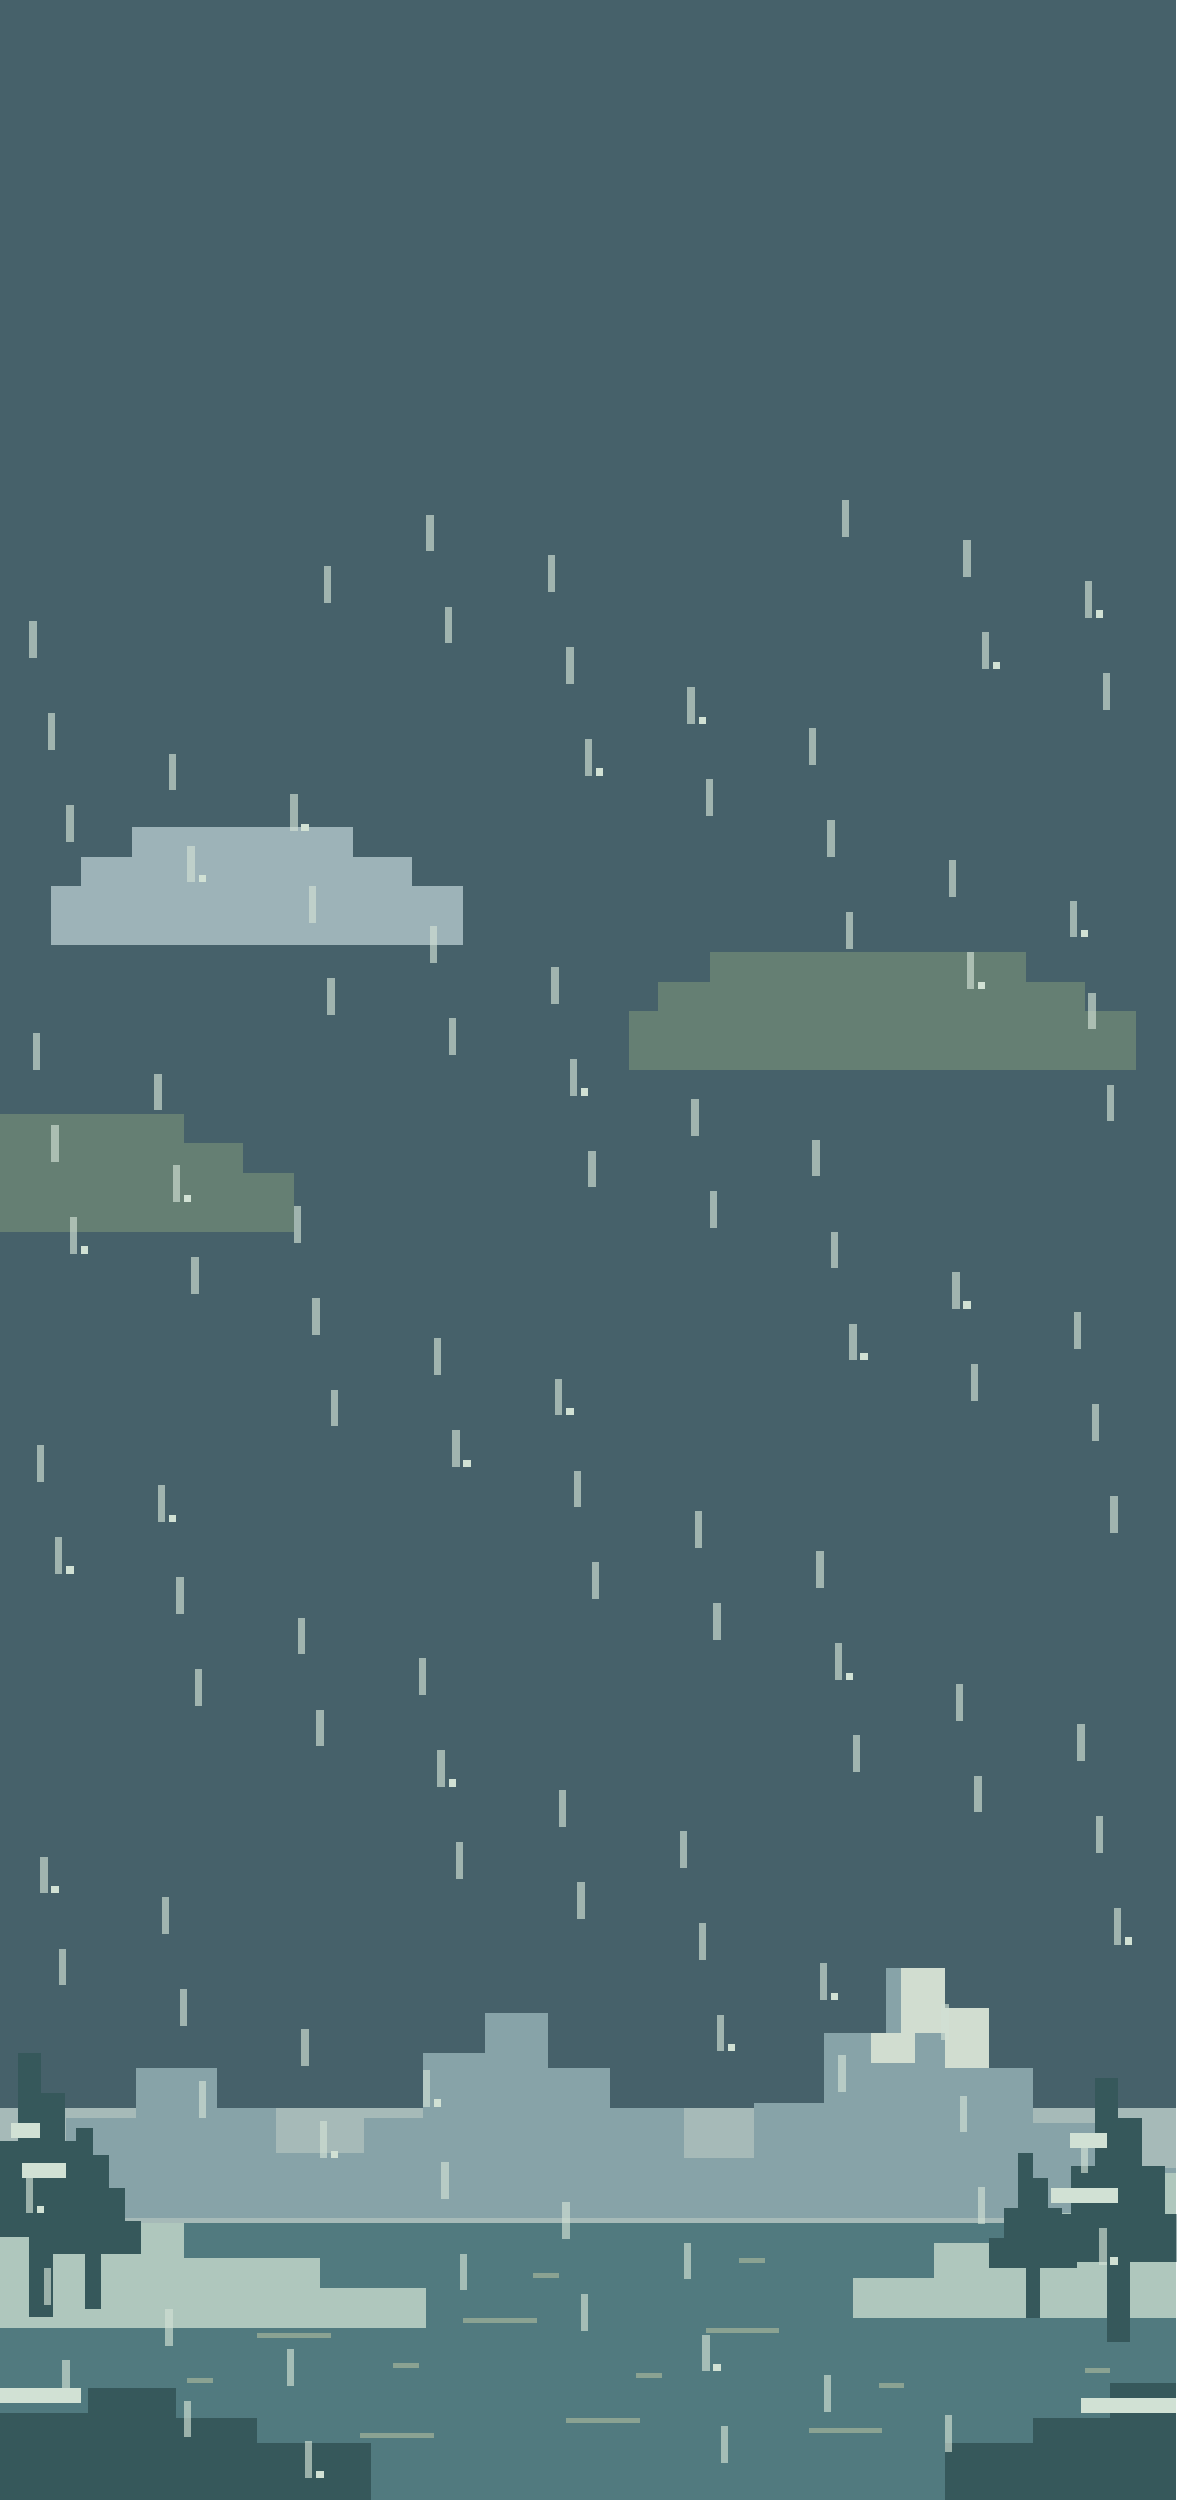
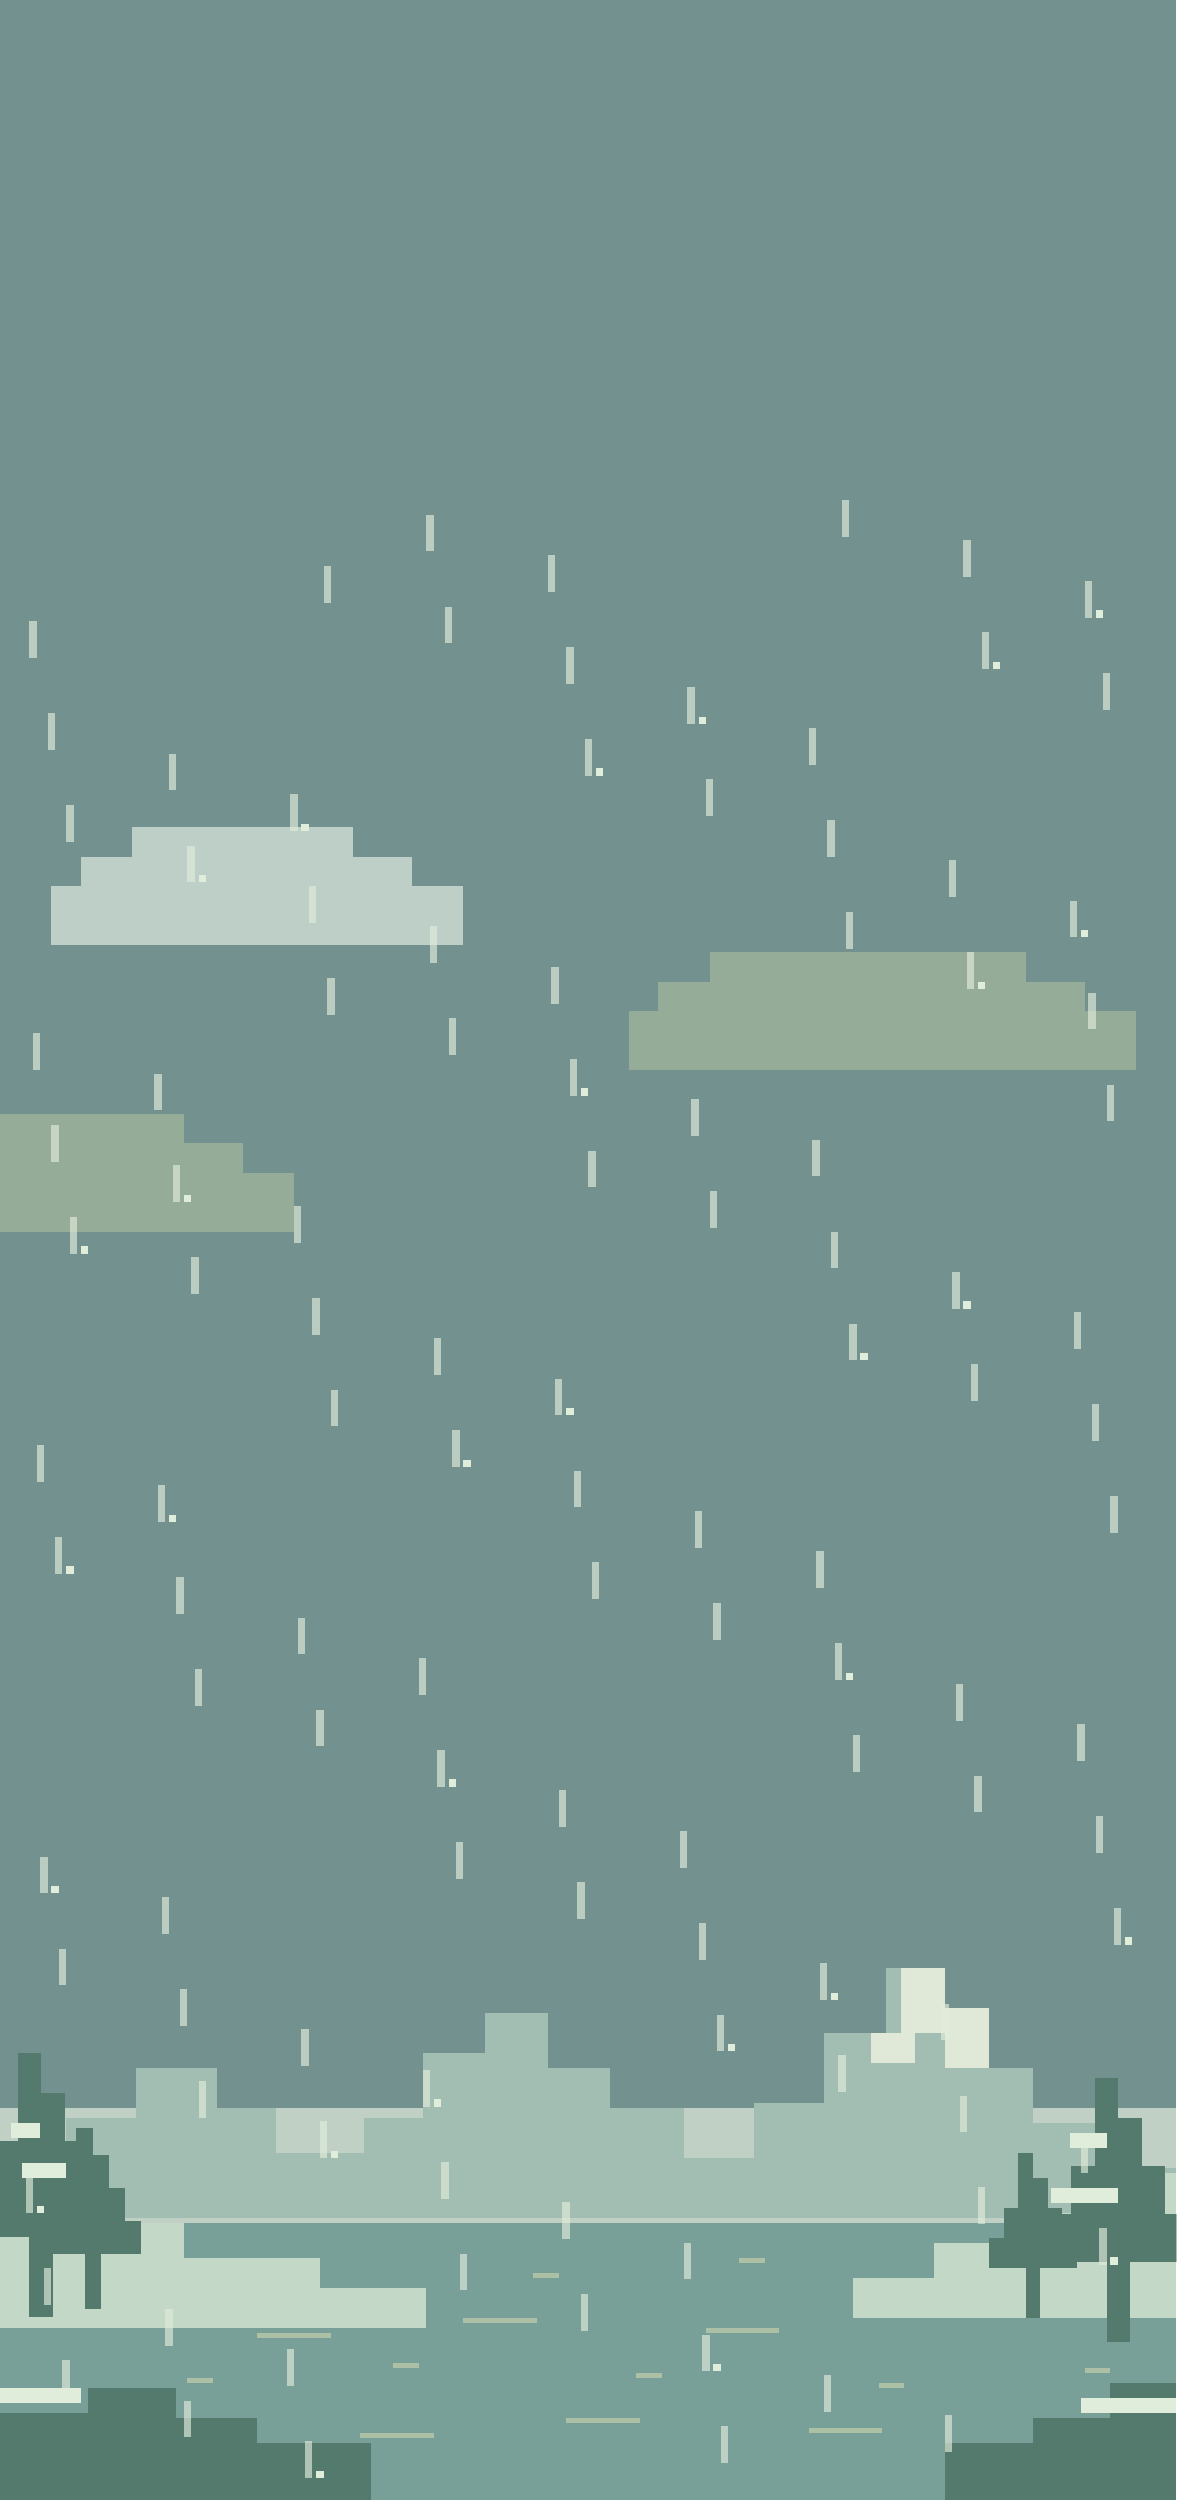
<svg xmlns="http://www.w3.org/2000/svg" viewBox="0 0 320 680" preserveAspectRatio="xMidYMid slice" shape-rendering="crispEdges" data-weather-code="67" data-period="day">
-   <rect x="0" y="0" width="320" height="680" fill="#46616a" opacity="1" />
+   <rect x="0" y="0" width="320" height="680" fill="#73928f" opacity="1" />
  <g data-layer="clouds">
-     <path d="M22 233h14v-8h60v8h16v8h14v16H14V241h8z" fill="#9db3b8" />
-     <path d="M179 267h14v-8h86v8h16v8h14v16H171V275h8z" fill="#657f73" />
-     <path d="M-35 311h14v-8h71v8h16v8h14v16H-43V319h8z" fill="#657f73" />
+     <path d="M22 233h14v-8h60v8h16v8h14v16H14V241h8z" fill="#becfc7" />
+     <path d="M179 267h14v-8h86v8h16v8h14v16H171V275h8z" fill="#95ad98" />
+     <path d="M-35 311h14v-8h71v8h16v8h14v16H-43V319h8z" fill="#95ad98" />
  </g>
  <g data-layer="terrain" transform="translate(0 470) scale(1 1.36)">
-     <rect x="0" y="76" width="320" height="79" fill="#a6bab8" opacity="1" />
+     <rect x="0" y="76" width="320" height="79" fill="#c0d0c5" opacity="1" />
    <g opacity="1">
-       <path d="M0 98V84h18v-6h19V68h22v8h16v9h24v-7h16V65h17v-8h17v11h17v8h20v10h19V75h19V61h17V48h12v8h12v12h16v11h22v9h17v10z" fill="#87a3a8" />
-       <path d="M237 61h8V48h12v8h12v12h-12v-7h-8v6h-12z" fill="#d1ddd0" />
-     </g>
-     <rect x="0" y="99" width="320" height="56" fill="#517a7f" opacity="1" />
-     <rect x="13" y="105" width="7" height="1" fill="#a2b49a" opacity="0.7" />
-     <rect x="60" y="116" width="20" height="1" fill="#a2b49a" opacity="0.7" />
-     <rect x="107" y="127" width="7" height="1" fill="#a2b49a" opacity="0.7" />
-     <rect x="154" y="138" width="20" height="1" fill="#a2b49a" opacity="0.7" />
-     <rect x="201" y="106" width="7" height="1" fill="#a2b49a" opacity="0.7" />
-     <rect x="248" y="117" width="20" height="1" fill="#a2b49a" opacity="0.7" />
-     <rect x="295" y="128" width="7" height="1" fill="#a2b49a" opacity="0.7" />
-     <rect x="32" y="139" width="20" height="1" fill="#a2b49a" opacity="0.7" />
-     <rect x="79" y="107" width="7" height="1" fill="#a2b49a" opacity="0.7" />
-     <rect x="126" y="118" width="20" height="1" fill="#a2b49a" opacity="0.7" />
-     <rect x="173" y="129" width="7" height="1" fill="#a2b49a" opacity="0.7" />
-     <rect x="220" y="140" width="20" height="1" fill="#a2b49a" opacity="0.7" />
-     <rect x="267" y="108" width="7" height="1" fill="#a2b49a" opacity="0.7" />
-     <rect x="4" y="119" width="20" height="1" fill="#a2b49a" opacity="0.7" />
-     <rect x="51" y="130" width="7" height="1" fill="#a2b49a" opacity="0.7" />
-     <rect x="98" y="141" width="20" height="1" fill="#a2b49a" opacity="0.7" />
-     <rect x="145" y="109" width="7" height="1" fill="#a2b49a" opacity="0.7" />
-     <rect x="192" y="120" width="20" height="1" fill="#a2b49a" opacity="0.7" />
-     <rect x="239" y="131" width="7" height="1" fill="#a2b49a" opacity="0.7" />
-     <rect x="286" y="142" width="20" height="1" fill="#a2b49a" opacity="0.7" />
-     <rect x="23" y="110" width="7" height="1" fill="#a2b49a" opacity="0.7" />
-     <rect x="70" y="121" width="20" height="1" fill="#a2b49a" opacity="0.7" />
-     <path fill="#afc7bd" d="M0 92h27v7h23v7h37v6h29v8H0zM320 89h-22v8h-20v6h-24v7h-22v8h88z" />
-     <g transform="translate(-8 65) scale(1.6)" fill="#36585b">
-       <path d="M8 0h4v5h4v6h4v6h4v6H0v-6h4v-6h4z" />
-       <path d="M10 20h4v13h-4z" />
-     </g>
-     <g transform="translate(12 80) scale(1.1)" fill="#36585b">
-       <path d="M8 0h4v5h4v6h4v6h4v6H0v-6h4v-6h4z" />
-       <path d="M10 20h4v13h-4z" />
-     </g>
-     <g transform="translate(285 70) scale(1.6)" fill="#36585b">
-       <path d="M8 0h4v5h4v6h4v6h4v6H0v-6h4v-6h4z" />
-       <path d="M10 20h4v13h-4z" />
-     </g>
-     <g transform="translate(269 85) scale(1)" fill="#36585b">
-       <path d="M8 0h4v5h4v6h4v6h4v6H0v-6h4v-6h4z" />
-       <path d="M10 20h4v13h-4z" />
-     </g>
-     <path fill="#36585b" d="M0 137h24v-5h24v6h22v5h31v12H0zM320 131h-18v7h-21v5h-24v12h63z" />
-     <g data-layer="frost" fill="#d1e1d4">
+       <path d="M0 98V84h18v-6h19V68h22v8h16v9h24v-7h16V65h17v-8h17v11h17v8h20v10h19V75h19V61h17V48h12v8h12v12h16v11h22v9h17v10z" fill="#a2bdb2" />
+       <path d="M237 61h8V48h12v8h12v12h-12v-7h-8v6h-12z" fill="#e0e9d7" />
+     </g>
+     <rect x="0" y="99" width="320" height="56" fill="#789f98" opacity="1" />
+     <rect x="13" y="105" width="7" height="1" fill="#c0ceaa" opacity="0.7" />
+     <rect x="60" y="116" width="20" height="1" fill="#c0ceaa" opacity="0.7" />
+     <rect x="107" y="127" width="7" height="1" fill="#c0ceaa" opacity="0.7" />
+     <rect x="154" y="138" width="20" height="1" fill="#c0ceaa" opacity="0.7" />
+     <rect x="201" y="106" width="7" height="1" fill="#c0ceaa" opacity="0.7" />
+     <rect x="248" y="117" width="20" height="1" fill="#c0ceaa" opacity="0.7" />
+     <rect x="295" y="128" width="7" height="1" fill="#c0ceaa" opacity="0.7" />
+     <rect x="32" y="139" width="20" height="1" fill="#c0ceaa" opacity="0.7" />
+     <rect x="79" y="107" width="7" height="1" fill="#c0ceaa" opacity="0.7" />
+     <rect x="126" y="118" width="20" height="1" fill="#c0ceaa" opacity="0.7" />
+     <rect x="173" y="129" width="7" height="1" fill="#c0ceaa" opacity="0.7" />
+     <rect x="220" y="140" width="20" height="1" fill="#c0ceaa" opacity="0.7" />
+     <rect x="267" y="108" width="7" height="1" fill="#c0ceaa" opacity="0.7" />
+     <rect x="4" y="119" width="20" height="1" fill="#c0ceaa" opacity="0.7" />
+     <rect x="51" y="130" width="7" height="1" fill="#c0ceaa" opacity="0.7" />
+     <rect x="98" y="141" width="20" height="1" fill="#c0ceaa" opacity="0.7" />
+     <rect x="145" y="109" width="7" height="1" fill="#c0ceaa" opacity="0.7" />
+     <rect x="192" y="120" width="20" height="1" fill="#c0ceaa" opacity="0.7" />
+     <rect x="239" y="131" width="7" height="1" fill="#c0ceaa" opacity="0.7" />
+     <rect x="286" y="142" width="20" height="1" fill="#c0ceaa" opacity="0.7" />
+     <rect x="23" y="110" width="7" height="1" fill="#c0ceaa" opacity="0.7" />
+     <rect x="70" y="121" width="20" height="1" fill="#c0ceaa" opacity="0.7" />
+     <path fill="#c4d8c7" d="M0 92h27v7h23v7h37v6h29v8H0zM320 89h-22v8h-20v6h-24v7h-22v8h88z" />
+     <g transform="translate(-8 65) scale(1.6)" fill="#54796d">
+       <path d="M8 0h4v5h4v6h4v6h4v6H0v-6h4v-6h4z" />
+       <path d="M10 20h4v13h-4z" />
+     </g>
+     <g transform="translate(12 80) scale(1.1)" fill="#54796d">
+       <path d="M8 0h4v5h4v6h4v6h4v6H0v-6h4v-6h4z" />
+       <path d="M10 20h4v13h-4z" />
+     </g>
+     <g transform="translate(285 70) scale(1.6)" fill="#54796d">
+       <path d="M8 0h4v5h4v6h4v6h4v6H0v-6h4v-6h4z" />
+       <path d="M10 20h4v13h-4z" />
+     </g>
+     <g transform="translate(269 85) scale(1)" fill="#54796d">
+       <path d="M8 0h4v5h4v6h4v6h4v6H0v-6h4v-6h4z" />
+       <path d="M10 20h4v13h-4z" />
+     </g>
+     <path fill="#54796d" d="M0 137h24v-5h24v6h22v5h31v12H0zM320 131h-18v7h-21v5h-24v12h63z" />
+     <g data-layer="frost" fill="#e0edda">
      <path d="M3 79h8v3h-8zM6 87h12v3H6zM291 81h10v3h-10zM286 92h18v3h-18zM0 132h22v3H0zM294 134h26v3h-26z" />
    </g>
  </g>
  <g data-layer="ice">
-     <rect x="19" y="331" width="2" height="10" fill="#d1e1d4" opacity="0.65" />
-     <rect x="22" y="339" width="2" height="2" fill="#d1e1d4" opacity="1" />
-     <rect x="90" y="378" width="2" height="10" fill="#d1e1d4" opacity="0.65" />
-     <rect x="161" y="425" width="2" height="10" fill="#d1e1d4" opacity="0.65" />
-     <rect x="232" y="472" width="2" height="10" fill="#d1e1d4" opacity="0.65" />
-     <rect x="303" y="519" width="2" height="10" fill="#d1e1d4" opacity="0.65" />
-     <rect x="306" y="527" width="2" height="2" fill="#d1e1d4" opacity="1" />
-     <rect x="54" y="566" width="2" height="10" fill="#d1e1d4" opacity="0.65" />
-     <rect x="125" y="613" width="2" height="10" fill="#d1e1d4" opacity="0.65" />
-     <rect x="196" y="660" width="2" height="10" fill="#d1e1d4" opacity="0.65" />
-     <rect x="267" y="172" width="2" height="10" fill="#d1e1d4" opacity="0.65" />
-     <rect x="270" y="180" width="2" height="2" fill="#d1e1d4" opacity="1" />
-     <rect x="18" y="219" width="2" height="10" fill="#d1e1d4" opacity="0.65" />
-     <rect x="89" y="266" width="2" height="10" fill="#d1e1d4" opacity="0.65" />
-     <rect x="160" y="313" width="2" height="10" fill="#d1e1d4" opacity="0.65" />
-     <rect x="231" y="360" width="2" height="10" fill="#d1e1d4" opacity="0.65" />
-     <rect x="234" y="368" width="2" height="2" fill="#d1e1d4" opacity="1" />
-     <rect x="302" y="407" width="2" height="10" fill="#d1e1d4" opacity="0.65" />
-     <rect x="53" y="454" width="2" height="10" fill="#d1e1d4" opacity="0.65" />
-     <rect x="124" y="501" width="2" height="10" fill="#d1e1d4" opacity="0.65" />
-     <rect x="195" y="548" width="2" height="10" fill="#d1e1d4" opacity="0.65" />
-     <rect x="198" y="556" width="2" height="2" fill="#d1e1d4" opacity="1" />
-     <rect x="266" y="595" width="2" height="10" fill="#d1e1d4" opacity="0.65" />
-     <rect x="17" y="642" width="2" height="10" fill="#d1e1d4" opacity="0.65" />
-     <rect x="88" y="154" width="2" height="10" fill="#d1e1d4" opacity="0.65" />
-     <rect x="159" y="201" width="2" height="10" fill="#d1e1d4" opacity="0.65" />
-     <rect x="162" y="209" width="2" height="2" fill="#d1e1d4" opacity="1" />
-     <rect x="230" y="248" width="2" height="10" fill="#d1e1d4" opacity="0.65" />
-     <rect x="301" y="295" width="2" height="10" fill="#d1e1d4" opacity="0.65" />
-     <rect x="52" y="342" width="2" height="10" fill="#d1e1d4" opacity="0.65" />
-     <rect x="123" y="389" width="2" height="10" fill="#d1e1d4" opacity="0.65" />
-     <rect x="126" y="397" width="2" height="2" fill="#d1e1d4" opacity="1" />
-     <rect x="194" y="436" width="2" height="10" fill="#d1e1d4" opacity="0.65" />
-     <rect x="265" y="483" width="2" height="10" fill="#d1e1d4" opacity="0.65" />
-     <rect x="16" y="530" width="2" height="10" fill="#d1e1d4" opacity="0.65" />
-     <rect x="87" y="577" width="2" height="10" fill="#d1e1d4" opacity="0.65" />
-     <rect x="90" y="585" width="2" height="2" fill="#d1e1d4" opacity="1" />
-     <rect x="158" y="624" width="2" height="10" fill="#d1e1d4" opacity="0.65" />
-     <rect x="229" y="136" width="2" height="10" fill="#d1e1d4" opacity="0.65" />
-     <rect x="300" y="183" width="2" height="10" fill="#d1e1d4" opacity="0.65" />
-     <rect x="51" y="230" width="2" height="10" fill="#d1e1d4" opacity="0.65" />
-     <rect x="54" y="238" width="2" height="2" fill="#d1e1d4" opacity="1" />
-     <rect x="122" y="277" width="2" height="10" fill="#d1e1d4" opacity="0.65" />
-     <rect x="193" y="324" width="2" height="10" fill="#d1e1d4" opacity="0.65" />
-     <rect x="264" y="371" width="2" height="10" fill="#d1e1d4" opacity="0.65" />
-     <rect x="15" y="418" width="2" height="10" fill="#d1e1d4" opacity="0.65" />
-     <rect x="18" y="426" width="2" height="2" fill="#d1e1d4" opacity="1" />
-     <rect x="86" y="465" width="2" height="10" fill="#d1e1d4" opacity="0.65" />
-     <rect x="157" y="512" width="2" height="10" fill="#d1e1d4" opacity="0.65" />
-     <rect x="228" y="559" width="2" height="10" fill="#d1e1d4" opacity="0.65" />
-     <rect x="299" y="606" width="2" height="10" fill="#d1e1d4" opacity="0.65" />
-     <rect x="302" y="614" width="2" height="2" fill="#d1e1d4" opacity="1" />
-     <rect x="50" y="653" width="2" height="10" fill="#d1e1d4" opacity="0.65" />
-     <rect x="121" y="165" width="2" height="10" fill="#d1e1d4" opacity="0.65" />
-     <rect x="192" y="212" width="2" height="10" fill="#d1e1d4" opacity="0.65" />
-     <rect x="263" y="259" width="2" height="10" fill="#d1e1d4" opacity="0.65" />
-     <rect x="266" y="267" width="2" height="2" fill="#d1e1d4" opacity="1" />
-     <rect x="14" y="306" width="2" height="10" fill="#d1e1d4" opacity="0.65" />
-     <rect x="85" y="353" width="2" height="10" fill="#d1e1d4" opacity="0.65" />
-     <rect x="156" y="400" width="2" height="10" fill="#d1e1d4" opacity="0.65" />
-     <rect x="227" y="447" width="2" height="10" fill="#d1e1d4" opacity="0.65" />
-     <rect x="230" y="455" width="2" height="2" fill="#d1e1d4" opacity="1" />
-     <rect x="298" y="494" width="2" height="10" fill="#d1e1d4" opacity="0.65" />
-     <rect x="49" y="541" width="2" height="10" fill="#d1e1d4" opacity="0.65" />
-     <rect x="120" y="588" width="2" height="10" fill="#d1e1d4" opacity="0.65" />
-     <rect x="191" y="635" width="2" height="10" fill="#d1e1d4" opacity="0.65" />
-     <rect x="194" y="643" width="2" height="2" fill="#d1e1d4" opacity="1" />
-     <rect x="262" y="147" width="2" height="10" fill="#d1e1d4" opacity="0.65" />
-     <rect x="13" y="194" width="2" height="10" fill="#d1e1d4" opacity="0.65" />
-     <rect x="84" y="241" width="2" height="10" fill="#d1e1d4" opacity="0.65" />
-     <rect x="155" y="288" width="2" height="10" fill="#d1e1d4" opacity="0.65" />
-     <rect x="158" y="296" width="2" height="2" fill="#d1e1d4" opacity="1" />
-     <rect x="226" y="335" width="2" height="10" fill="#d1e1d4" opacity="0.65" />
-     <rect x="297" y="382" width="2" height="10" fill="#d1e1d4" opacity="0.65" />
-     <rect x="48" y="429" width="2" height="10" fill="#d1e1d4" opacity="0.65" />
-     <rect x="119" y="476" width="2" height="10" fill="#d1e1d4" opacity="0.65" />
-     <rect x="122" y="484" width="2" height="2" fill="#d1e1d4" opacity="1" />
-     <rect x="190" y="523" width="2" height="10" fill="#d1e1d4" opacity="0.65" />
-     <rect x="261" y="570" width="2" height="10" fill="#d1e1d4" opacity="0.65" />
-     <rect x="12" y="617" width="2" height="10" fill="#d1e1d4" opacity="0.65" />
-     <rect x="83" y="664" width="2" height="10" fill="#d1e1d4" opacity="0.65" />
-     <rect x="86" y="672" width="2" height="2" fill="#d1e1d4" opacity="1" />
-     <rect x="154" y="176" width="2" height="10" fill="#d1e1d4" opacity="0.65" />
-     <rect x="225" y="223" width="2" height="10" fill="#d1e1d4" opacity="0.65" />
-     <rect x="296" y="270" width="2" height="10" fill="#d1e1d4" opacity="0.65" />
-     <rect x="47" y="317" width="2" height="10" fill="#d1e1d4" opacity="0.65" />
-     <rect x="50" y="325" width="2" height="2" fill="#d1e1d4" opacity="1" />
-     <rect x="118" y="364" width="2" height="10" fill="#d1e1d4" opacity="0.65" />
-     <rect x="189" y="411" width="2" height="10" fill="#d1e1d4" opacity="0.65" />
-     <rect x="260" y="458" width="2" height="10" fill="#d1e1d4" opacity="0.65" />
-     <rect x="11" y="505" width="2" height="10" fill="#d1e1d4" opacity="0.65" />
-     <rect x="14" y="513" width="2" height="2" fill="#d1e1d4" opacity="1" />
-     <rect x="82" y="552" width="2" height="10" fill="#d1e1d4" opacity="0.65" />
-     <rect x="153" y="599" width="2" height="10" fill="#d1e1d4" opacity="0.65" />
-     <rect x="224" y="646" width="2" height="10" fill="#d1e1d4" opacity="0.65" />
-     <rect x="295" y="158" width="2" height="10" fill="#d1e1d4" opacity="0.65" />
-     <rect x="298" y="166" width="2" height="2" fill="#d1e1d4" opacity="1" />
-     <rect x="46" y="205" width="2" height="10" fill="#d1e1d4" opacity="0.65" />
-     <rect x="117" y="252" width="2" height="10" fill="#d1e1d4" opacity="0.65" />
-     <rect x="188" y="299" width="2" height="10" fill="#d1e1d4" opacity="0.65" />
-     <rect x="259" y="346" width="2" height="10" fill="#d1e1d4" opacity="0.65" />
-     <rect x="262" y="354" width="2" height="2" fill="#d1e1d4" opacity="1" />
-     <rect x="10" y="393" width="2" height="10" fill="#d1e1d4" opacity="0.65" />
-     <rect x="81" y="440" width="2" height="10" fill="#d1e1d4" opacity="0.65" />
-     <rect x="152" y="487" width="2" height="10" fill="#d1e1d4" opacity="0.65" />
-     <rect x="223" y="534" width="2" height="10" fill="#d1e1d4" opacity="0.65" />
-     <rect x="226" y="542" width="2" height="2" fill="#d1e1d4" opacity="1" />
-     <rect x="294" y="581" width="2" height="10" fill="#d1e1d4" opacity="0.65" />
-     <rect x="45" y="628" width="2" height="10" fill="#d1e1d4" opacity="0.65" />
-     <rect x="116" y="140" width="2" height="10" fill="#d1e1d4" opacity="0.65" />
-     <rect x="187" y="187" width="2" height="10" fill="#d1e1d4" opacity="0.65" />
-     <rect x="190" y="195" width="2" height="2" fill="#d1e1d4" opacity="1" />
-     <rect x="258" y="234" width="2" height="10" fill="#d1e1d4" opacity="0.65" />
-     <rect x="9" y="281" width="2" height="10" fill="#d1e1d4" opacity="0.65" />
-     <rect x="80" y="328" width="2" height="10" fill="#d1e1d4" opacity="0.65" />
-     <rect x="151" y="375" width="2" height="10" fill="#d1e1d4" opacity="0.65" />
-     <rect x="154" y="383" width="2" height="2" fill="#d1e1d4" opacity="1" />
-     <rect x="222" y="422" width="2" height="10" fill="#d1e1d4" opacity="0.65" />
-     <rect x="293" y="469" width="2" height="10" fill="#d1e1d4" opacity="0.65" />
-     <rect x="44" y="516" width="2" height="10" fill="#d1e1d4" opacity="0.65" />
-     <rect x="115" y="563" width="2" height="10" fill="#d1e1d4" opacity="0.65" />
-     <rect x="118" y="571" width="2" height="2" fill="#d1e1d4" opacity="1" />
-     <rect x="186" y="610" width="2" height="10" fill="#d1e1d4" opacity="0.65" />
-     <rect x="257" y="657" width="2" height="10" fill="#d1e1d4" opacity="0.65" />
-     <rect x="8" y="169" width="2" height="10" fill="#d1e1d4" opacity="0.65" />
-     <rect x="79" y="216" width="2" height="10" fill="#d1e1d4" opacity="0.65" />
-     <rect x="82" y="224" width="2" height="2" fill="#d1e1d4" opacity="1" />
-     <rect x="150" y="263" width="2" height="10" fill="#d1e1d4" opacity="0.65" />
-     <rect x="221" y="310" width="2" height="10" fill="#d1e1d4" opacity="0.65" />
-     <rect x="292" y="357" width="2" height="10" fill="#d1e1d4" opacity="0.65" />
-     <rect x="43" y="404" width="2" height="10" fill="#d1e1d4" opacity="0.65" />
-     <rect x="46" y="412" width="2" height="2" fill="#d1e1d4" opacity="1" />
-     <rect x="114" y="451" width="2" height="10" fill="#d1e1d4" opacity="0.65" />
-     <rect x="185" y="498" width="2" height="10" fill="#d1e1d4" opacity="0.65" />
-     <rect x="256" y="545" width="2" height="10" fill="#d1e1d4" opacity="0.65" />
-     <rect x="7" y="592" width="2" height="10" fill="#d1e1d4" opacity="0.65" />
-     <rect x="10" y="600" width="2" height="2" fill="#d1e1d4" opacity="1" />
-     <rect x="78" y="639" width="2" height="10" fill="#d1e1d4" opacity="0.65" />
-     <rect x="149" y="151" width="2" height="10" fill="#d1e1d4" opacity="0.65" />
-     <rect x="220" y="198" width="2" height="10" fill="#d1e1d4" opacity="0.65" />
-     <rect x="291" y="245" width="2" height="10" fill="#d1e1d4" opacity="0.65" />
-     <rect x="294" y="253" width="2" height="2" fill="#d1e1d4" opacity="1" />
-     <rect x="42" y="292" width="2" height="10" fill="#d1e1d4" opacity="0.65" />
+     <rect x="19" y="331" width="2" height="10" fill="#e0edda" opacity="0.65" />
+     <rect x="22" y="339" width="2" height="2" fill="#e0edda" opacity="1" />
+     <rect x="90" y="378" width="2" height="10" fill="#e0edda" opacity="0.65" />
+     <rect x="161" y="425" width="2" height="10" fill="#e0edda" opacity="0.65" />
+     <rect x="232" y="472" width="2" height="10" fill="#e0edda" opacity="0.65" />
+     <rect x="303" y="519" width="2" height="10" fill="#e0edda" opacity="0.65" />
+     <rect x="306" y="527" width="2" height="2" fill="#e0edda" opacity="1" />
+     <rect x="54" y="566" width="2" height="10" fill="#e0edda" opacity="0.65" />
+     <rect x="125" y="613" width="2" height="10" fill="#e0edda" opacity="0.65" />
+     <rect x="196" y="660" width="2" height="10" fill="#e0edda" opacity="0.65" />
+     <rect x="267" y="172" width="2" height="10" fill="#e0edda" opacity="0.65" />
+     <rect x="270" y="180" width="2" height="2" fill="#e0edda" opacity="1" />
+     <rect x="18" y="219" width="2" height="10" fill="#e0edda" opacity="0.65" />
+     <rect x="89" y="266" width="2" height="10" fill="#e0edda" opacity="0.65" />
+     <rect x="160" y="313" width="2" height="10" fill="#e0edda" opacity="0.65" />
+     <rect x="231" y="360" width="2" height="10" fill="#e0edda" opacity="0.65" />
+     <rect x="234" y="368" width="2" height="2" fill="#e0edda" opacity="1" />
+     <rect x="302" y="407" width="2" height="10" fill="#e0edda" opacity="0.65" />
+     <rect x="53" y="454" width="2" height="10" fill="#e0edda" opacity="0.65" />
+     <rect x="124" y="501" width="2" height="10" fill="#e0edda" opacity="0.65" />
+     <rect x="195" y="548" width="2" height="10" fill="#e0edda" opacity="0.65" />
+     <rect x="198" y="556" width="2" height="2" fill="#e0edda" opacity="1" />
+     <rect x="266" y="595" width="2" height="10" fill="#e0edda" opacity="0.65" />
+     <rect x="17" y="642" width="2" height="10" fill="#e0edda" opacity="0.65" />
+     <rect x="88" y="154" width="2" height="10" fill="#e0edda" opacity="0.65" />
+     <rect x="159" y="201" width="2" height="10" fill="#e0edda" opacity="0.65" />
+     <rect x="162" y="209" width="2" height="2" fill="#e0edda" opacity="1" />
+     <rect x="230" y="248" width="2" height="10" fill="#e0edda" opacity="0.65" />
+     <rect x="301" y="295" width="2" height="10" fill="#e0edda" opacity="0.65" />
+     <rect x="52" y="342" width="2" height="10" fill="#e0edda" opacity="0.65" />
+     <rect x="123" y="389" width="2" height="10" fill="#e0edda" opacity="0.65" />
+     <rect x="126" y="397" width="2" height="2" fill="#e0edda" opacity="1" />
+     <rect x="194" y="436" width="2" height="10" fill="#e0edda" opacity="0.65" />
+     <rect x="265" y="483" width="2" height="10" fill="#e0edda" opacity="0.65" />
+     <rect x="16" y="530" width="2" height="10" fill="#e0edda" opacity="0.65" />
+     <rect x="87" y="577" width="2" height="10" fill="#e0edda" opacity="0.65" />
+     <rect x="90" y="585" width="2" height="2" fill="#e0edda" opacity="1" />
+     <rect x="158" y="624" width="2" height="10" fill="#e0edda" opacity="0.65" />
+     <rect x="229" y="136" width="2" height="10" fill="#e0edda" opacity="0.65" />
+     <rect x="300" y="183" width="2" height="10" fill="#e0edda" opacity="0.65" />
+     <rect x="51" y="230" width="2" height="10" fill="#e0edda" opacity="0.65" />
+     <rect x="54" y="238" width="2" height="2" fill="#e0edda" opacity="1" />
+     <rect x="122" y="277" width="2" height="10" fill="#e0edda" opacity="0.65" />
+     <rect x="193" y="324" width="2" height="10" fill="#e0edda" opacity="0.65" />
+     <rect x="264" y="371" width="2" height="10" fill="#e0edda" opacity="0.65" />
+     <rect x="15" y="418" width="2" height="10" fill="#e0edda" opacity="0.65" />
+     <rect x="18" y="426" width="2" height="2" fill="#e0edda" opacity="1" />
+     <rect x="86" y="465" width="2" height="10" fill="#e0edda" opacity="0.65" />
+     <rect x="157" y="512" width="2" height="10" fill="#e0edda" opacity="0.65" />
+     <rect x="228" y="559" width="2" height="10" fill="#e0edda" opacity="0.65" />
+     <rect x="299" y="606" width="2" height="10" fill="#e0edda" opacity="0.65" />
+     <rect x="302" y="614" width="2" height="2" fill="#e0edda" opacity="1" />
+     <rect x="50" y="653" width="2" height="10" fill="#e0edda" opacity="0.65" />
+     <rect x="121" y="165" width="2" height="10" fill="#e0edda" opacity="0.65" />
+     <rect x="192" y="212" width="2" height="10" fill="#e0edda" opacity="0.65" />
+     <rect x="263" y="259" width="2" height="10" fill="#e0edda" opacity="0.65" />
+     <rect x="266" y="267" width="2" height="2" fill="#e0edda" opacity="1" />
+     <rect x="14" y="306" width="2" height="10" fill="#e0edda" opacity="0.65" />
+     <rect x="85" y="353" width="2" height="10" fill="#e0edda" opacity="0.65" />
+     <rect x="156" y="400" width="2" height="10" fill="#e0edda" opacity="0.65" />
+     <rect x="227" y="447" width="2" height="10" fill="#e0edda" opacity="0.65" />
+     <rect x="230" y="455" width="2" height="2" fill="#e0edda" opacity="1" />
+     <rect x="298" y="494" width="2" height="10" fill="#e0edda" opacity="0.65" />
+     <rect x="49" y="541" width="2" height="10" fill="#e0edda" opacity="0.65" />
+     <rect x="120" y="588" width="2" height="10" fill="#e0edda" opacity="0.65" />
+     <rect x="191" y="635" width="2" height="10" fill="#e0edda" opacity="0.65" />
+     <rect x="194" y="643" width="2" height="2" fill="#e0edda" opacity="1" />
+     <rect x="262" y="147" width="2" height="10" fill="#e0edda" opacity="0.65" />
+     <rect x="13" y="194" width="2" height="10" fill="#e0edda" opacity="0.65" />
+     <rect x="84" y="241" width="2" height="10" fill="#e0edda" opacity="0.65" />
+     <rect x="155" y="288" width="2" height="10" fill="#e0edda" opacity="0.65" />
+     <rect x="158" y="296" width="2" height="2" fill="#e0edda" opacity="1" />
+     <rect x="226" y="335" width="2" height="10" fill="#e0edda" opacity="0.65" />
+     <rect x="297" y="382" width="2" height="10" fill="#e0edda" opacity="0.65" />
+     <rect x="48" y="429" width="2" height="10" fill="#e0edda" opacity="0.65" />
+     <rect x="119" y="476" width="2" height="10" fill="#e0edda" opacity="0.65" />
+     <rect x="122" y="484" width="2" height="2" fill="#e0edda" opacity="1" />
+     <rect x="190" y="523" width="2" height="10" fill="#e0edda" opacity="0.65" />
+     <rect x="261" y="570" width="2" height="10" fill="#e0edda" opacity="0.65" />
+     <rect x="12" y="617" width="2" height="10" fill="#e0edda" opacity="0.65" />
+     <rect x="83" y="664" width="2" height="10" fill="#e0edda" opacity="0.65" />
+     <rect x="86" y="672" width="2" height="2" fill="#e0edda" opacity="1" />
+     <rect x="154" y="176" width="2" height="10" fill="#e0edda" opacity="0.65" />
+     <rect x="225" y="223" width="2" height="10" fill="#e0edda" opacity="0.65" />
+     <rect x="296" y="270" width="2" height="10" fill="#e0edda" opacity="0.65" />
+     <rect x="47" y="317" width="2" height="10" fill="#e0edda" opacity="0.65" />
+     <rect x="50" y="325" width="2" height="2" fill="#e0edda" opacity="1" />
+     <rect x="118" y="364" width="2" height="10" fill="#e0edda" opacity="0.65" />
+     <rect x="189" y="411" width="2" height="10" fill="#e0edda" opacity="0.65" />
+     <rect x="260" y="458" width="2" height="10" fill="#e0edda" opacity="0.65" />
+     <rect x="11" y="505" width="2" height="10" fill="#e0edda" opacity="0.65" />
+     <rect x="14" y="513" width="2" height="2" fill="#e0edda" opacity="1" />
+     <rect x="82" y="552" width="2" height="10" fill="#e0edda" opacity="0.65" />
+     <rect x="153" y="599" width="2" height="10" fill="#e0edda" opacity="0.65" />
+     <rect x="224" y="646" width="2" height="10" fill="#e0edda" opacity="0.65" />
+     <rect x="295" y="158" width="2" height="10" fill="#e0edda" opacity="0.65" />
+     <rect x="298" y="166" width="2" height="2" fill="#e0edda" opacity="1" />
+     <rect x="46" y="205" width="2" height="10" fill="#e0edda" opacity="0.65" />
+     <rect x="117" y="252" width="2" height="10" fill="#e0edda" opacity="0.65" />
+     <rect x="188" y="299" width="2" height="10" fill="#e0edda" opacity="0.65" />
+     <rect x="259" y="346" width="2" height="10" fill="#e0edda" opacity="0.65" />
+     <rect x="262" y="354" width="2" height="2" fill="#e0edda" opacity="1" />
+     <rect x="10" y="393" width="2" height="10" fill="#e0edda" opacity="0.65" />
+     <rect x="81" y="440" width="2" height="10" fill="#e0edda" opacity="0.65" />
+     <rect x="152" y="487" width="2" height="10" fill="#e0edda" opacity="0.65" />
+     <rect x="223" y="534" width="2" height="10" fill="#e0edda" opacity="0.65" />
+     <rect x="226" y="542" width="2" height="2" fill="#e0edda" opacity="1" />
+     <rect x="294" y="581" width="2" height="10" fill="#e0edda" opacity="0.65" />
+     <rect x="45" y="628" width="2" height="10" fill="#e0edda" opacity="0.65" />
+     <rect x="116" y="140" width="2" height="10" fill="#e0edda" opacity="0.65" />
+     <rect x="187" y="187" width="2" height="10" fill="#e0edda" opacity="0.65" />
+     <rect x="190" y="195" width="2" height="2" fill="#e0edda" opacity="1" />
+     <rect x="258" y="234" width="2" height="10" fill="#e0edda" opacity="0.65" />
+     <rect x="9" y="281" width="2" height="10" fill="#e0edda" opacity="0.65" />
+     <rect x="80" y="328" width="2" height="10" fill="#e0edda" opacity="0.65" />
+     <rect x="151" y="375" width="2" height="10" fill="#e0edda" opacity="0.65" />
+     <rect x="154" y="383" width="2" height="2" fill="#e0edda" opacity="1" />
+     <rect x="222" y="422" width="2" height="10" fill="#e0edda" opacity="0.65" />
+     <rect x="293" y="469" width="2" height="10" fill="#e0edda" opacity="0.65" />
+     <rect x="44" y="516" width="2" height="10" fill="#e0edda" opacity="0.65" />
+     <rect x="115" y="563" width="2" height="10" fill="#e0edda" opacity="0.65" />
+     <rect x="118" y="571" width="2" height="2" fill="#e0edda" opacity="1" />
+     <rect x="186" y="610" width="2" height="10" fill="#e0edda" opacity="0.65" />
+     <rect x="257" y="657" width="2" height="10" fill="#e0edda" opacity="0.65" />
+     <rect x="8" y="169" width="2" height="10" fill="#e0edda" opacity="0.65" />
+     <rect x="79" y="216" width="2" height="10" fill="#e0edda" opacity="0.65" />
+     <rect x="82" y="224" width="2" height="2" fill="#e0edda" opacity="1" />
+     <rect x="150" y="263" width="2" height="10" fill="#e0edda" opacity="0.65" />
+     <rect x="221" y="310" width="2" height="10" fill="#e0edda" opacity="0.65" />
+     <rect x="292" y="357" width="2" height="10" fill="#e0edda" opacity="0.65" />
+     <rect x="43" y="404" width="2" height="10" fill="#e0edda" opacity="0.65" />
+     <rect x="46" y="412" width="2" height="2" fill="#e0edda" opacity="1" />
+     <rect x="114" y="451" width="2" height="10" fill="#e0edda" opacity="0.65" />
+     <rect x="185" y="498" width="2" height="10" fill="#e0edda" opacity="0.65" />
+     <rect x="256" y="545" width="2" height="10" fill="#e0edda" opacity="0.65" />
+     <rect x="7" y="592" width="2" height="10" fill="#e0edda" opacity="0.65" />
+     <rect x="10" y="600" width="2" height="2" fill="#e0edda" opacity="1" />
+     <rect x="78" y="639" width="2" height="10" fill="#e0edda" opacity="0.65" />
+     <rect x="149" y="151" width="2" height="10" fill="#e0edda" opacity="0.65" />
+     <rect x="220" y="198" width="2" height="10" fill="#e0edda" opacity="0.65" />
+     <rect x="291" y="245" width="2" height="10" fill="#e0edda" opacity="0.65" />
+     <rect x="294" y="253" width="2" height="2" fill="#e0edda" opacity="1" />
+     <rect x="42" y="292" width="2" height="10" fill="#e0edda" opacity="0.65" />
  </g>
</svg>
